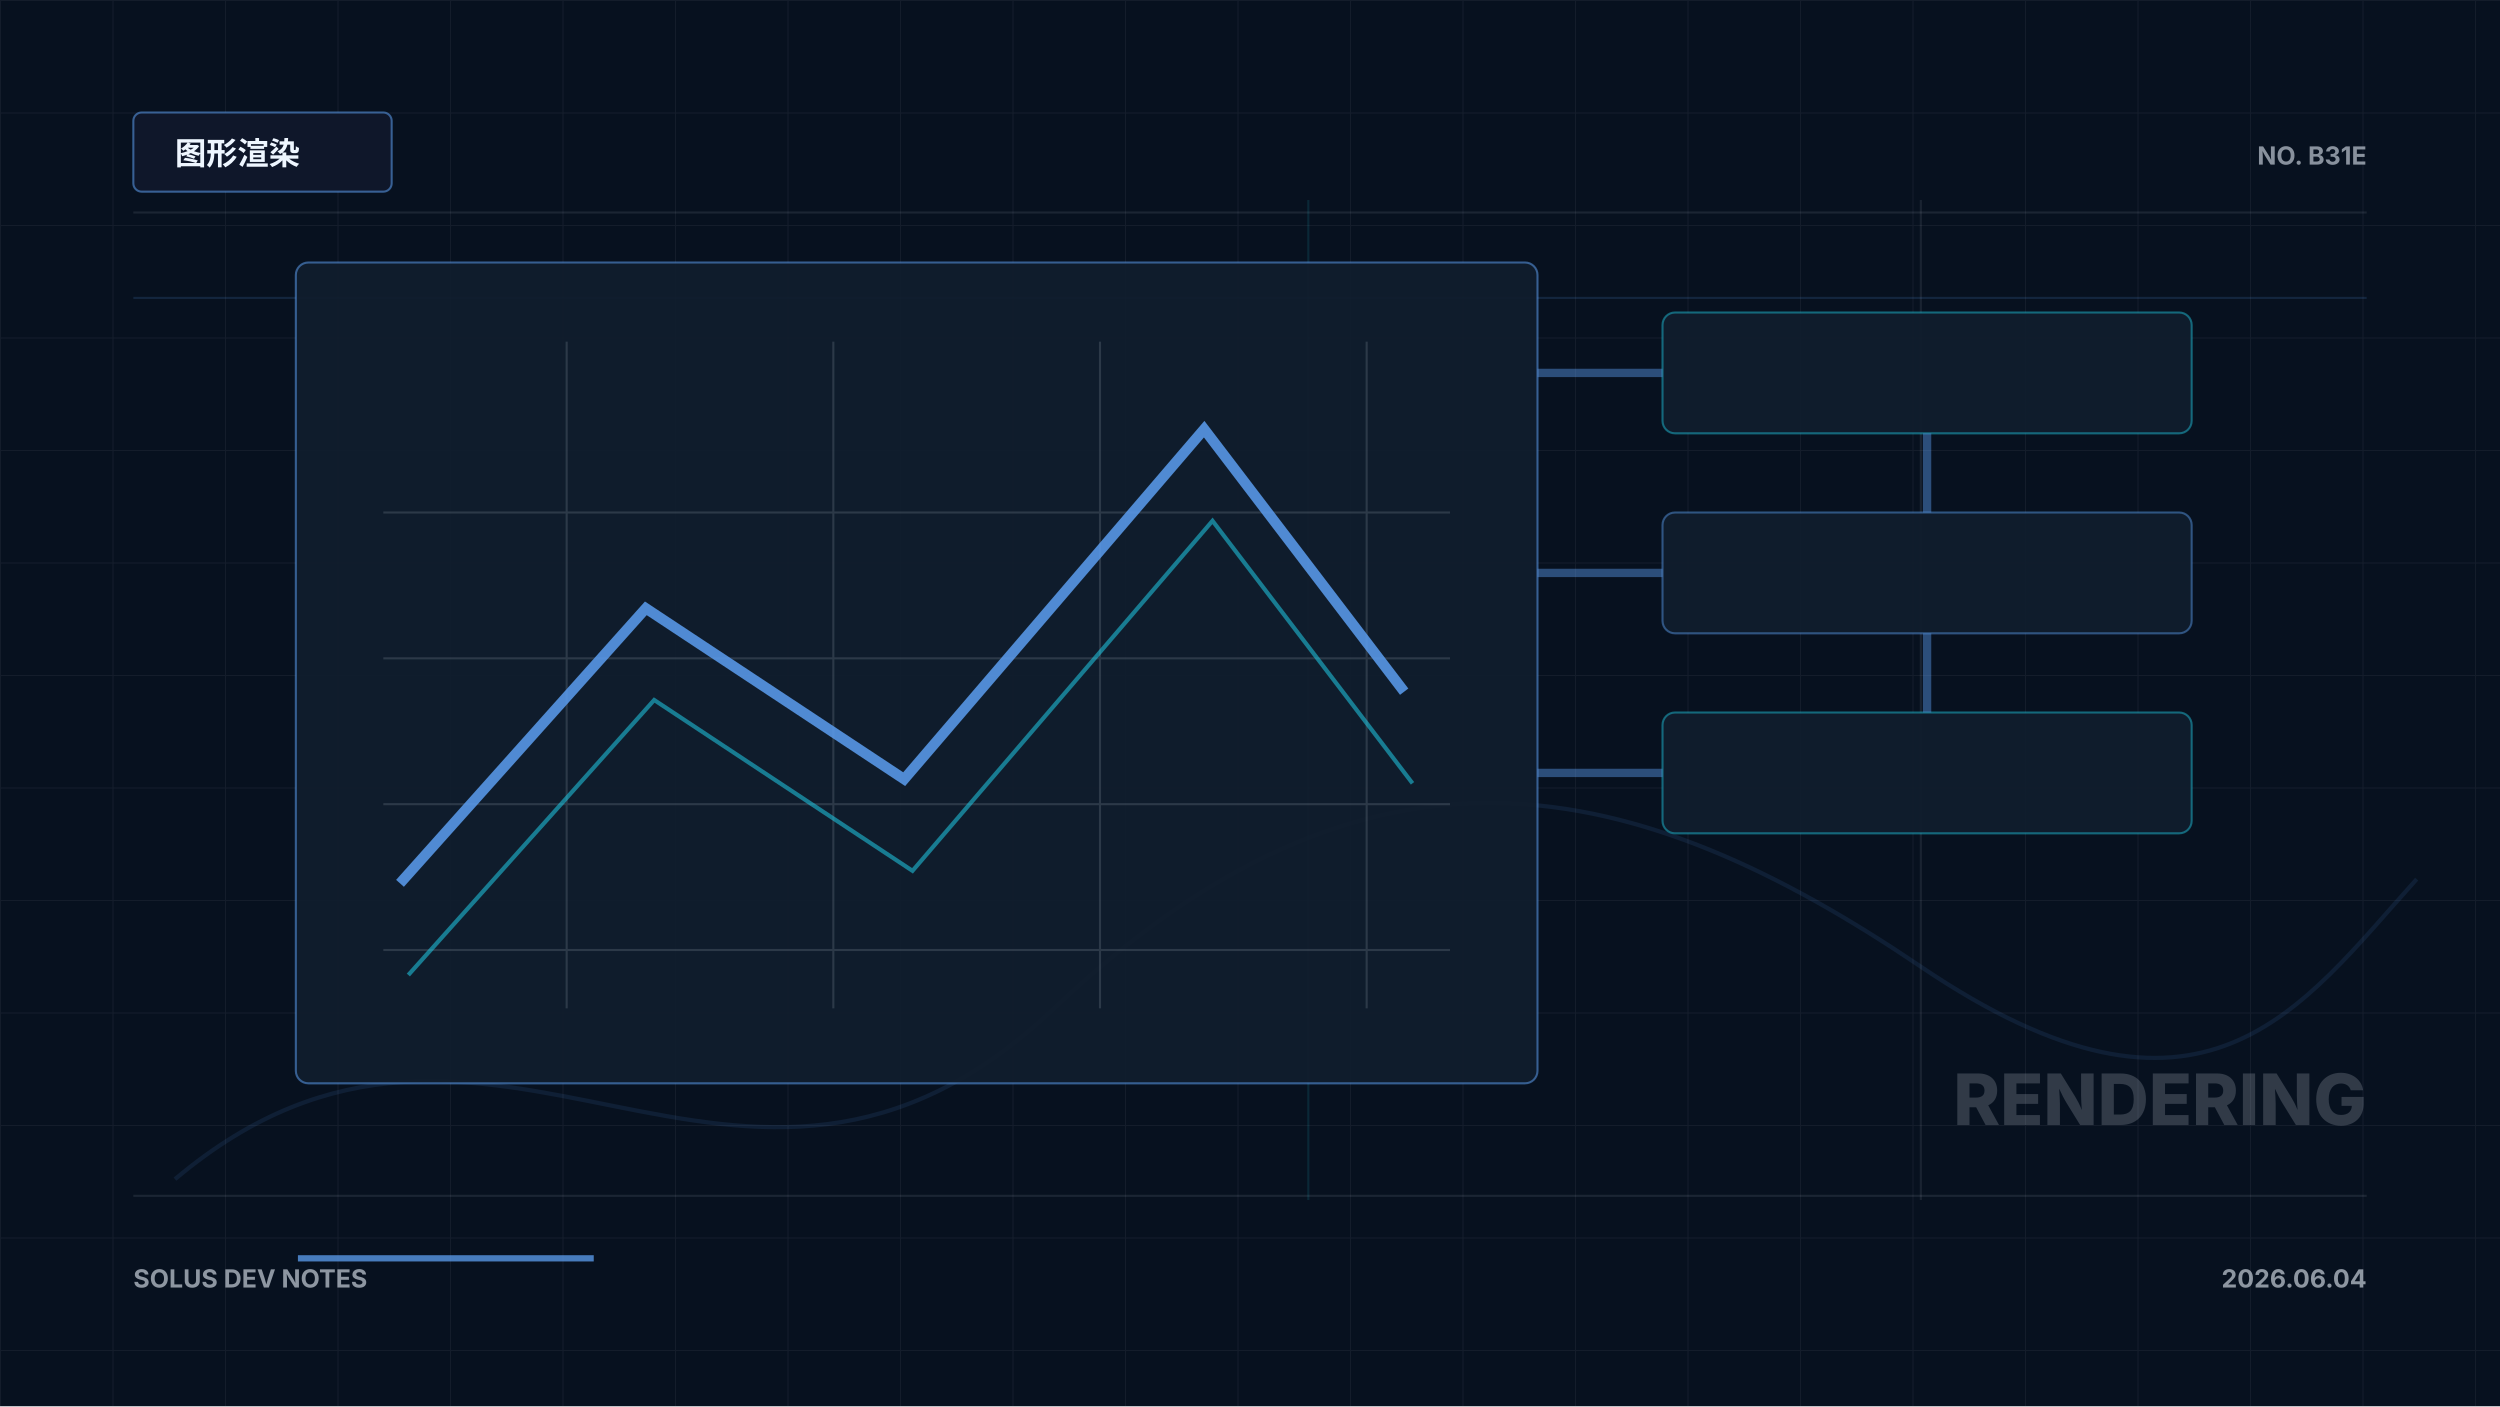
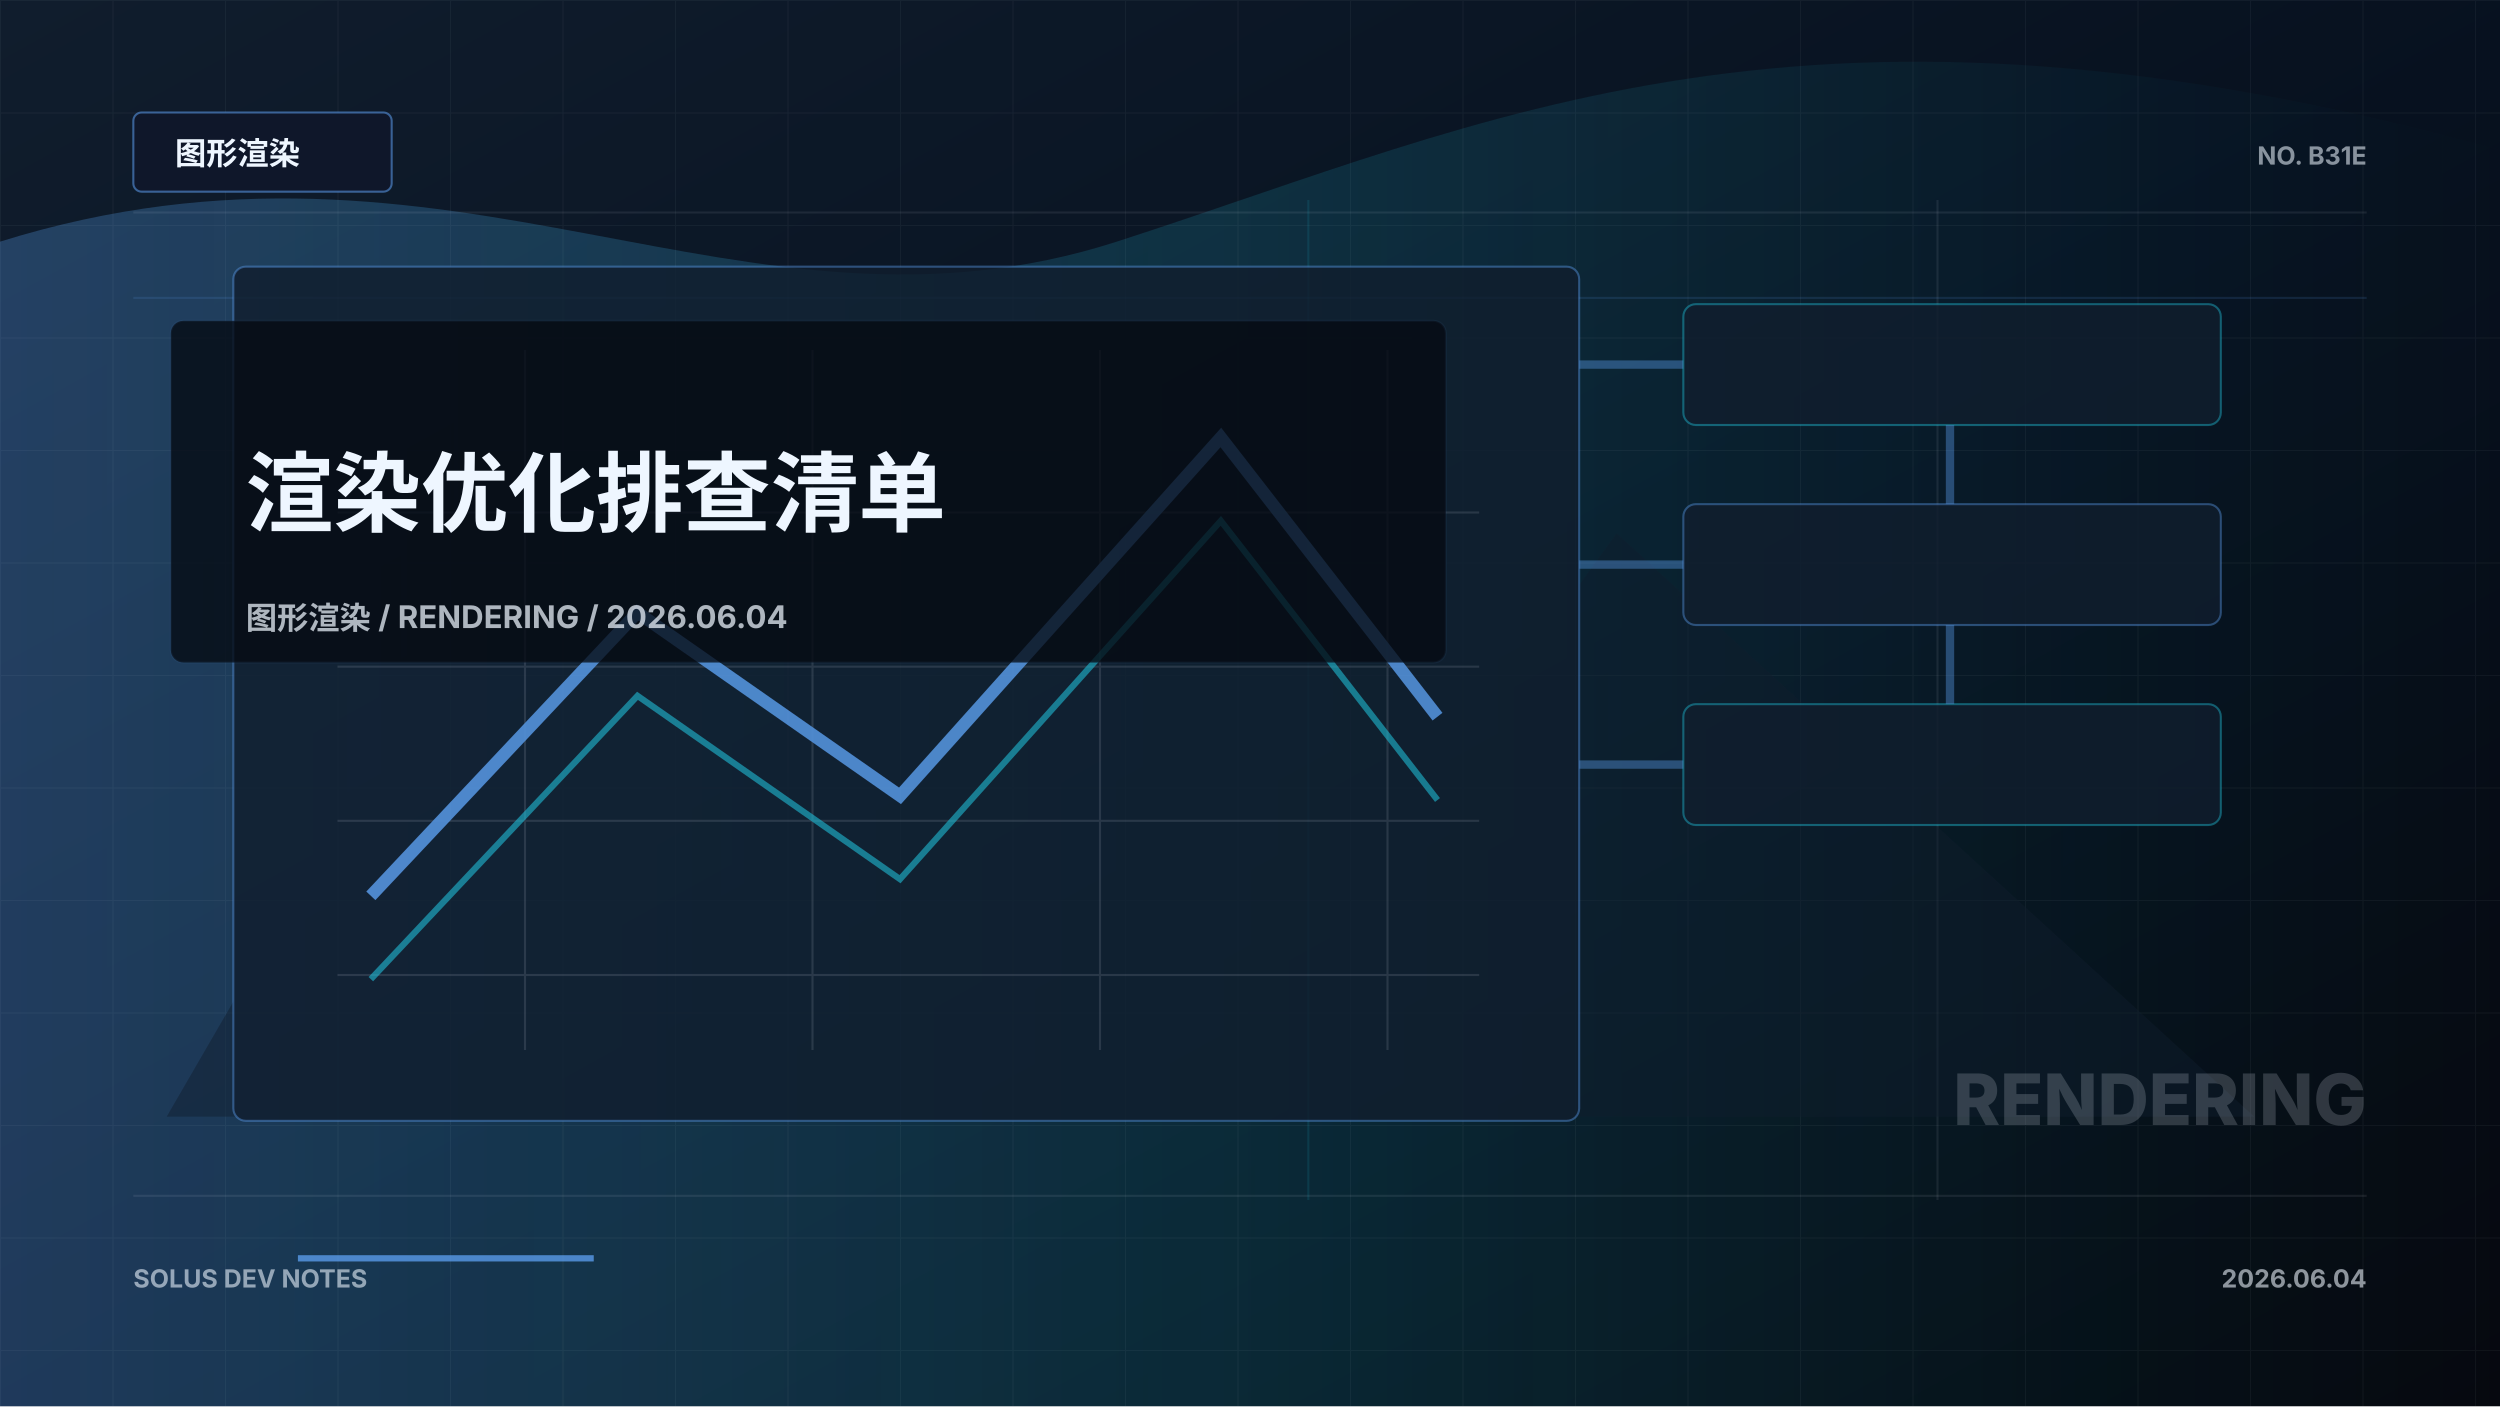
<svg xmlns="http://www.w3.org/2000/svg" viewBox="0 0 1200 675" role="img" aria-label="渲染优化排查清单 封面">
  <defs>
+     <linearGradient id="bg" x1="0" y1="0" x2="1" y2="1">
+       <stop offset="0" stop-color="#101d2d" />
+       <stop offset=".52" stop-color="#07111f" />
+       <stop offset="1" stop-color="#05080d" />
+     </linearGradient>
+     <linearGradient id="wash" x1="0" y1="0" x2="1" y2="0">
+       <stop offset="0" stop-color="#60a5fa" stop-opacity=".38" />
+       <stop offset=".54" stop-color="#22d3ee" stop-opacity=".18" />
+       <stop offset="1" stop-color="#07111f" stop-opacity=".12" />
+     </linearGradient>
    <pattern id="grid" width="54" height="54" patternUnits="userSpaceOnUse">
-       <path d="M54 0H0v54" fill="none" stroke="#eef6ff" stroke-opacity=".055" />
+       <path d="M54 0H0v54" fill="none" stroke="#eef6ff" stroke-opacity=".045" />
    </pattern>
  </defs>
-   <rect width="1200" height="675" fill="#07111f" />
+   <rect width="1200" height="675" fill="url(#bg)" />
+   <path d="M0 116C218 48 356 174 536 116s330-136 664-44v603H0z" fill="url(#wash)" opacity=".72" />
  <rect width="1200" height="675" fill="url(#grid)" />
-   <path d="M64 102H1136M64 574H1136" stroke="#eef6ff" stroke-opacity=".09" />
-   <path d="M922 96v480" stroke="#eef6ff" stroke-opacity=".08" />
-   <path d="M64 143H1136" stroke="#60a5fa" stroke-opacity=".14" />
-   <path d="M628 96v480" stroke="#22d3ee" stroke-opacity=".12" />
-   <path d="M84 566C236 438 354 628 506 484s280-112 416-20 182 20 238-42" fill="none" stroke="#60a5fa" stroke-opacity=".1" stroke-width="2" />
-   <g opacity=".94">
-     <rect x="142" y="126" width="596" height="394" rx="6" fill="#101d2d" stroke="#60a5fa" stroke-opacity=".54" />
-     <path d="M184 456h512M184 386h512M184 316h512M184 246h512M272 164v320M400 164v320M528 164v320M656 164v320" stroke="#eef6ff" stroke-opacity=".14" />
-     <path d="M192 424L310 292l124 82 144-168 96 126" fill="none" stroke="#60a5fa" stroke-width="5" opacity=".86" />
-     <path d="M196 468l118-132 124 82 144-168 96 126" fill="none" stroke="#22d3ee" stroke-width="2" opacity=".56" />
-     <rect x="798" y="150" width="254" height="58" rx="6" fill="#101d2d" stroke="#22d3ee" stroke-opacity=".46" />
-     <rect x="798" y="246" width="254" height="58" rx="6" fill="#101d2d" stroke="#60a5fa" stroke-opacity=".46" />
-     <rect x="798" y="342" width="254" height="58" rx="6" fill="#101d2d" stroke="#22d3ee" stroke-opacity=".46" />
-     <path d="M925 208v38M925 304v38M798 371h-60M798 275h-60M798 179h-60" stroke="#60a5fa" stroke-opacity=".44" stroke-width="4" />
+   <path d="M64 102H1136M64 574H1136" stroke="#eef6ff" stroke-opacity=".08" />
+   <path d="M930 96v480" stroke="#eef6ff" stroke-opacity=".08" />
+   <path d="M64 143H1136" stroke="#60a5fa" stroke-opacity=".13" />
+   <path d="M628 96v480" stroke="#22d3ee" stroke-opacity=".11" />
+   <g opacity=".82">
+     <path d="M80 536L248 246l128 152 154-226 154 210 92-126 306 280z" fill="#101d2d" opacity=".56" />
+     <rect x="112" y="128" width="646" height="410" rx="6" fill="#101d2d" stroke="#60a5fa" stroke-opacity=".48" />
+     <path d="M162 468h548M162 394h548M162 320h548M162 246h548M252 168v336M390 168v336M528 168v336M666 168v336" stroke="#eef6ff" stroke-opacity=".14" />
+     <path d="M178 430L306 294l126 88 154-172 104 134" fill="none" stroke="#60a5fa" stroke-width="6" opacity=".9" />
+     <path d="M178 470l128-136 126 88 154-172 104 134" fill="none" stroke="#22d3ee" stroke-width="3" opacity=".62" />
+     <rect x="808" y="146" width="258" height="58" rx="6" fill="#101d2d" stroke="#22d3ee" stroke-opacity=".46" />
+     <rect x="808" y="242" width="258" height="58" rx="6" fill="#101d2d" stroke="#60a5fa" stroke-opacity=".46" />
+     <rect x="808" y="338" width="258" height="58" rx="6" fill="#101d2d" stroke="#22d3ee" stroke-opacity=".46" />
+     <path d="M936 204v38M936 300v38M808 367h-50M808 271h-50M808 175h-50" stroke="#60a5fa" stroke-opacity=".45" stroke-width="4" />
+   </g>
+   <g>
+     <rect x="82" y="154" width="612" height="164" rx="6" fill="#04070d" opacity=".74" />
+     <rect x="82" y="154" width="612" height="164" rx="6" fill="#07111f" opacity=".16" stroke="#60a5fa" stroke-opacity=".34" />
+     <text fill="#eef6ff" font-size="42" font-weight="800" font-family="Inter, Microsoft YaHei, Arial" letter-spacing="0">
+       <tspan x="118" y="252">渲染优化排查清单</tspan>
+     </text>
+     <text x="118" y="302" fill="#eef6ff" font-size="15" font-weight="700" opacity=".72" font-family="Inter, Microsoft YaHei, Arial">图形渲染 / RENDERING / 2026.06.04</text>
  </g>
  <g>
    <rect x="64" y="54" width="124" height="38" rx="4" fill="#0f172a" stroke="#60a5fa" stroke-opacity=".52" />
    <text x="84" y="79" fill="#eef6ff" font-size="15" font-weight="700" font-family="Inter, Microsoft YaHei, Arial">图形渲染</text>
    <text x="1136" y="79" text-anchor="end" fill="#eef6ff" font-size="12" font-weight="700" opacity=".56" font-family="Inter, Arial">NO. B31E</text>
    <path d="M143 604h142" stroke="#60a5fa" stroke-width="3" opacity=".72" />
    <text x="64" y="618" fill="#eef6ff" font-size="12" font-weight="700" opacity=".58" font-family="Inter, Arial">SOLUS DEV NOTES</text>
    <text x="1136" y="618" text-anchor="end" fill="#eef6ff" font-size="12" font-weight="700" opacity=".58" font-family="Inter, Arial">2026.06.04</text>
    <text x="1136" y="540" text-anchor="end" fill="#eef6ff" font-size="34" font-weight="800" opacity=".18" font-family="Inter, Arial" letter-spacing="0">RENDERING</text>
  </g>
</svg>
